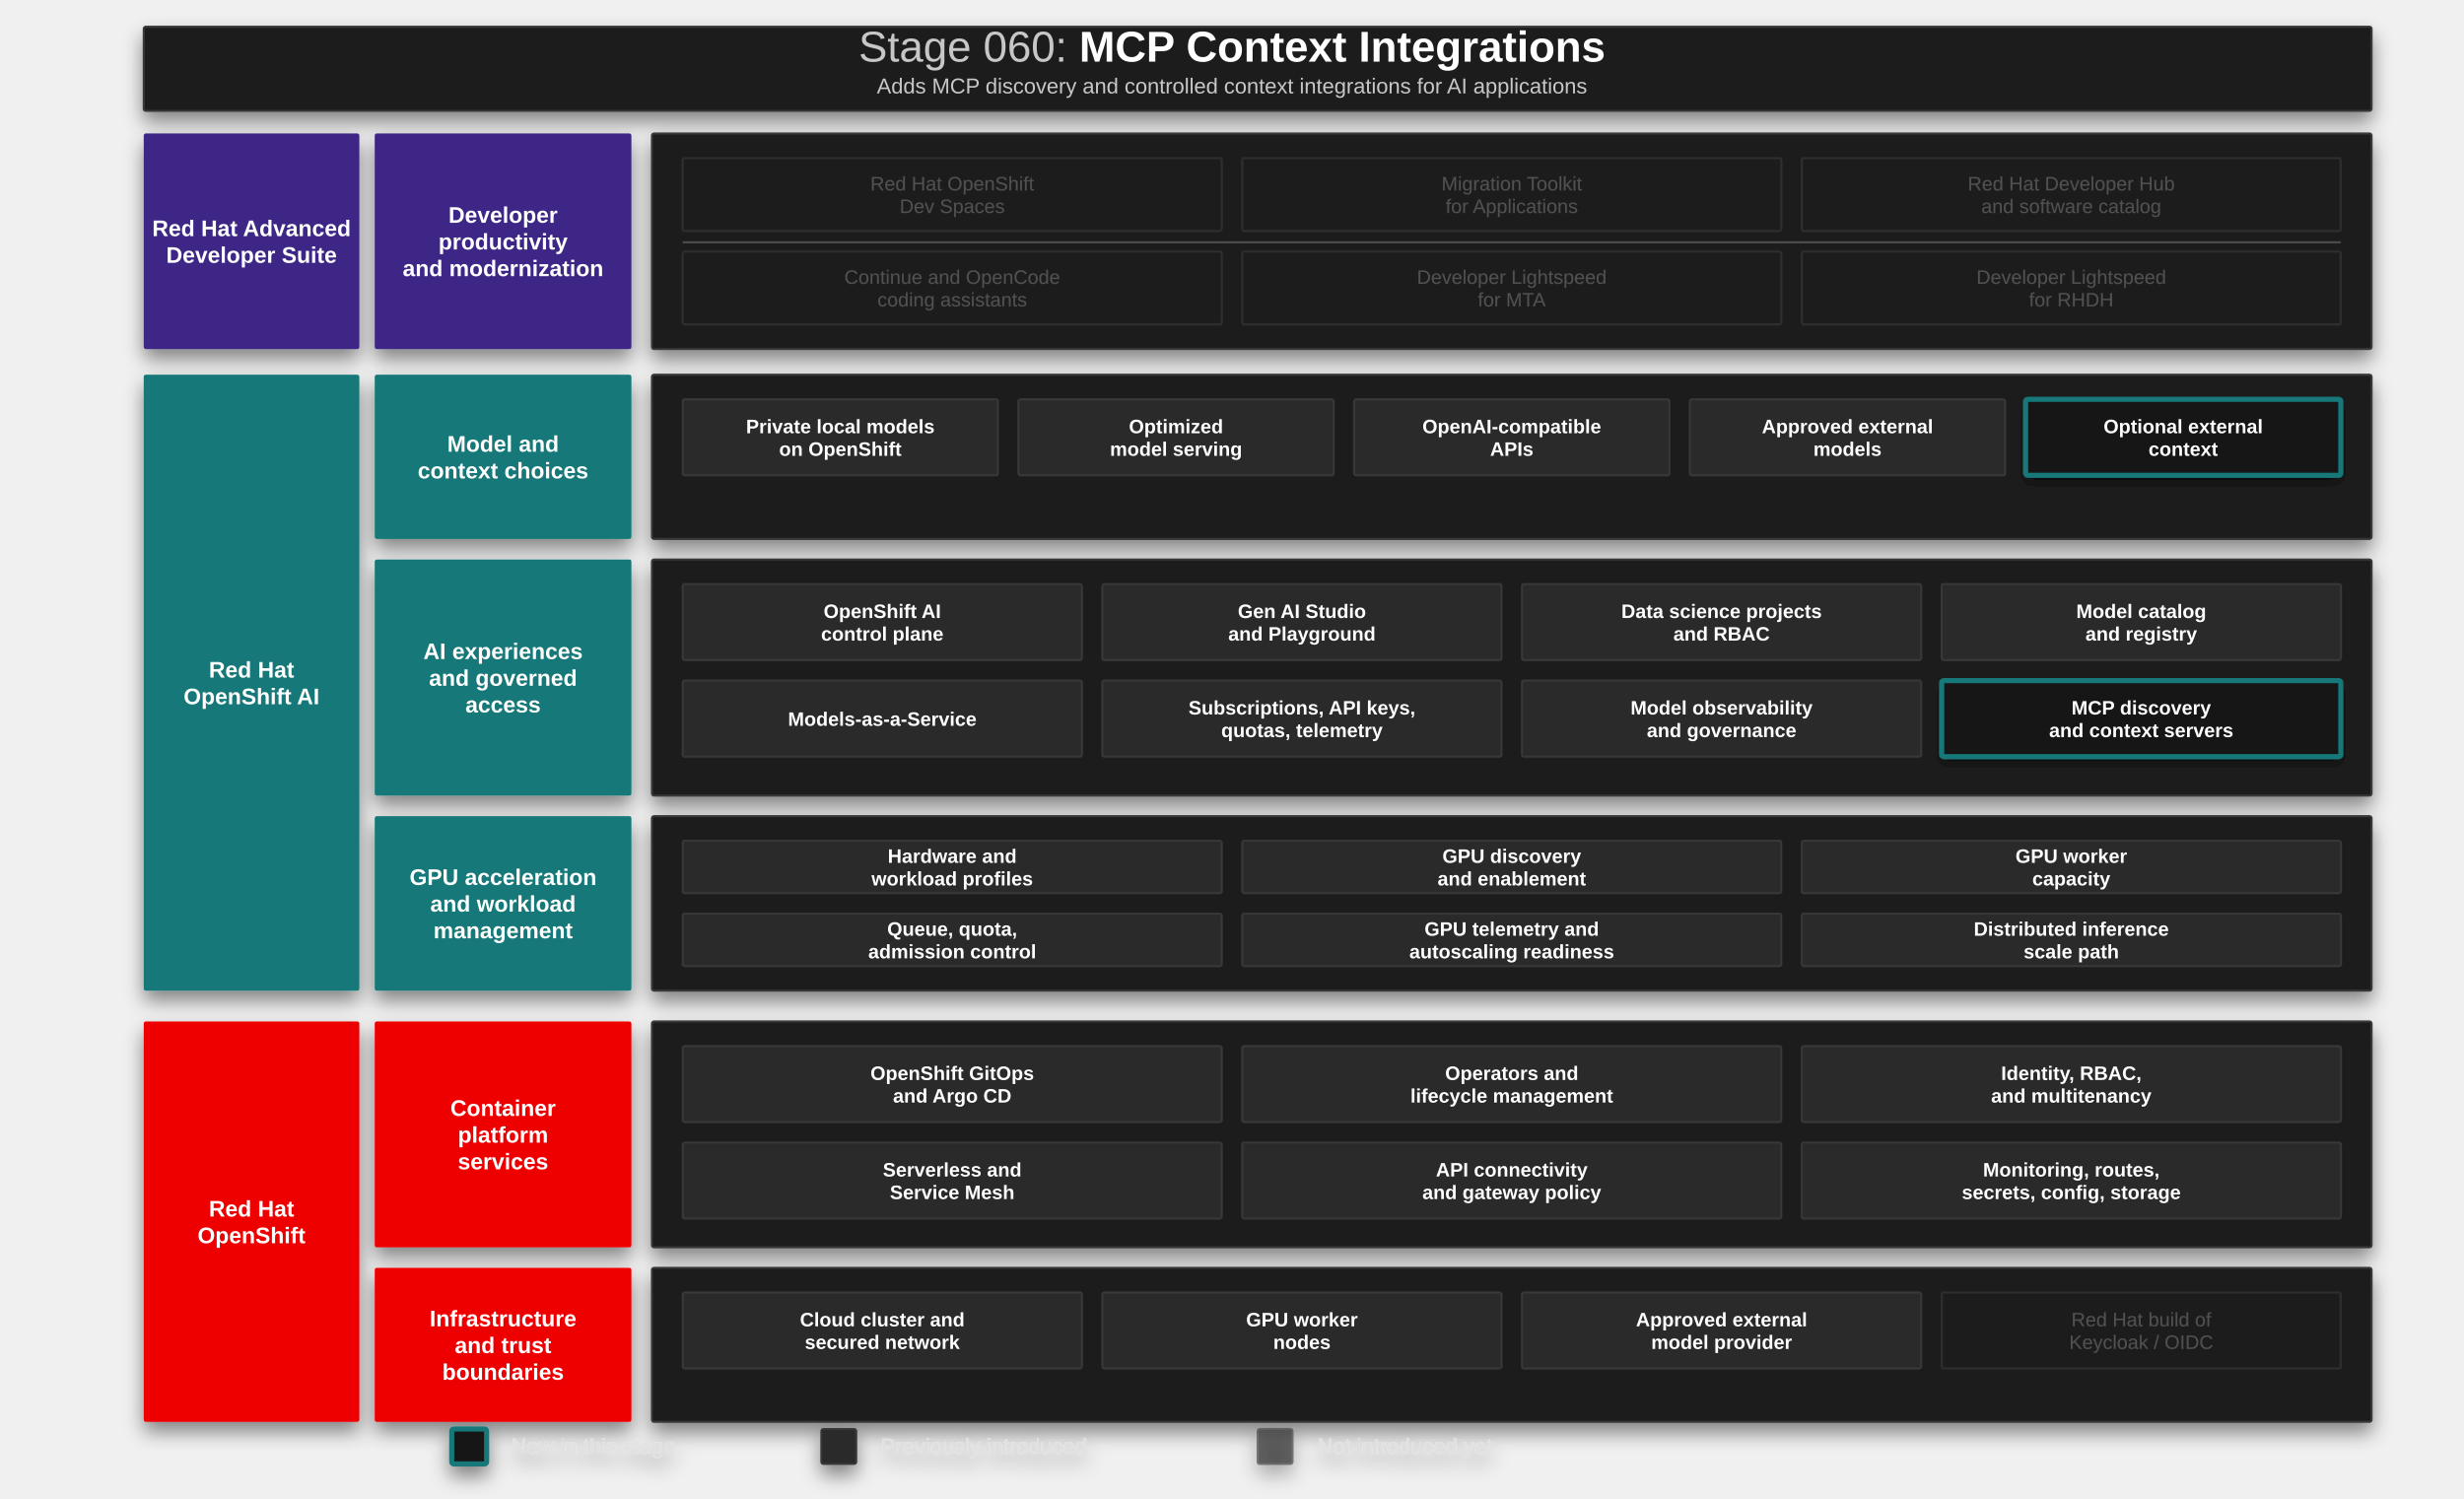
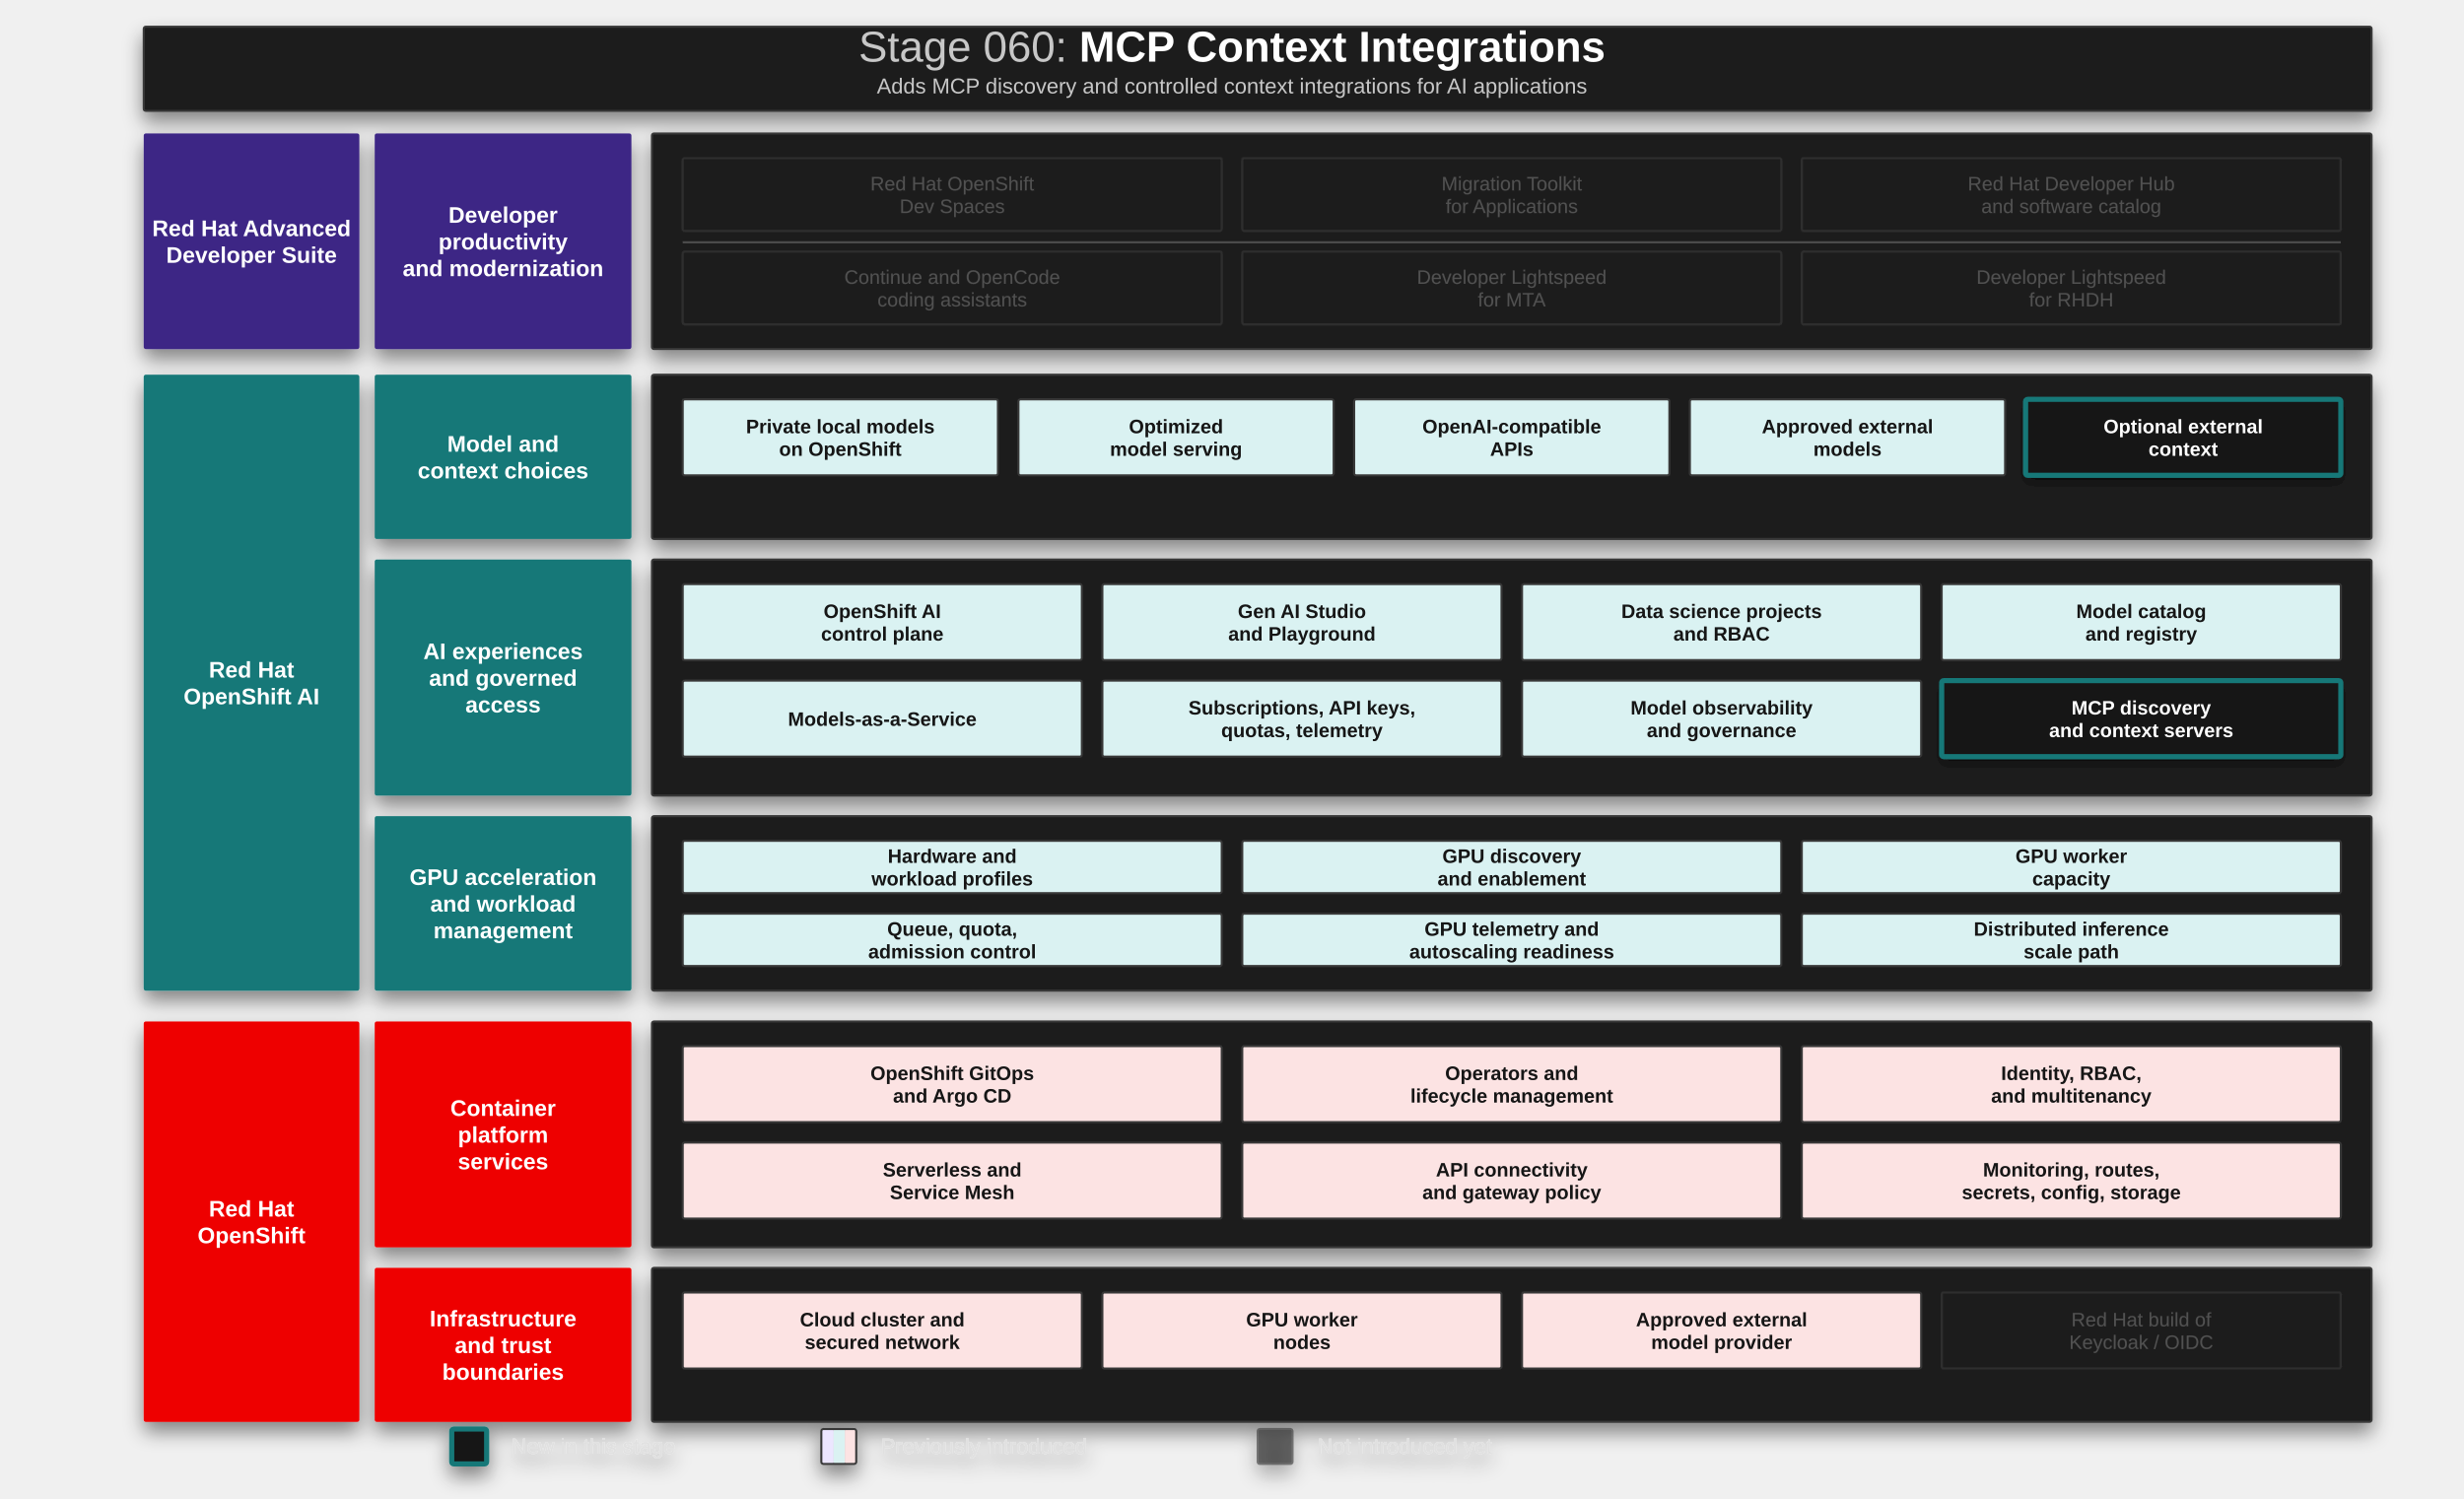
<svg xmlns="http://www.w3.org/2000/svg" width="2400" height="1460" viewBox="0 0 2400 1460" role="img" aria-labelledby="title desc">
  <style>.display{font-family:'Red Hat Display','Arial',sans-serif}.body{font-family:'Red Hat Text','Arial',sans-serif}</style>
  <defs>
    <filter id="lift" x="-20%" y="-20%" width="140%" height="140%">
      <feDropShadow dx="0" dy="6" stdDeviation="5" flood-color="#000" flood-opacity="0.55" />
    </filter>
    <filter id="panelShadow" x="-8%" y="-8%" width="116%" height="116%">
      <feDropShadow dx="0" dy="10" stdDeviation="9" flood-color="#000" flood-opacity="0.45" />
    </filter>
  </defs>
  <g filter="url(#panelShadow)">
    <rect x="140" y="26" width="2170" height="82" rx="2" fill="#1f1f1f" stroke="#383838" stroke-width="2" />
    <text x="1200" y="60" class="display" font-size="42" fill="#ffffff" font-weight="700" text-anchor="middle">
      <tspan fill="#c7c7c7" font-weight="500">Stage 060:</tspan> MCP Context Integrations</text>
    <text x="1200" y="91" class="body" font-size="21" fill="#c7c7c7" text-anchor="middle">Adds MCP discovery and controlled context integrations for AI applications</text>
    <rect x="140" y="130" width="210" height="210" rx="2" fill="#3d2785" stroke="#3d2785" stroke-width="0" />
    <text x="245" y="230" class="body" font-size="22" fill="#ffffff" font-weight="700" text-anchor="middle">Red Hat Advanced</text>
    <text x="245" y="256" class="body" font-size="22" fill="#ffffff" font-weight="700" text-anchor="middle">Developer Suite</text>
    <rect x="140" y="365" width="210" height="600" rx="2" fill="#147878" stroke="#147878" stroke-width="0" />
    <text x="245" y="660" class="body" font-size="22" fill="#ffffff" font-weight="700" text-anchor="middle">Red Hat</text>
    <text x="245" y="686" class="body" font-size="22" fill="#ffffff" font-weight="700" text-anchor="middle">OpenShift AI</text>
    <rect x="140" y="995" width="210" height="390" rx="2" fill="#ee0000" stroke="#ee0000" stroke-width="0" />
    <text x="245" y="1185" class="body" font-size="22" fill="#ffffff" font-weight="700" text-anchor="middle">Red Hat</text>
    <text x="245" y="1211" class="body" font-size="22" fill="#ffffff" font-weight="700" text-anchor="middle">OpenShift</text>
    <rect x="365" y="130" width="250" height="210" rx="2" fill="#3d2785" stroke="#3d2785" stroke-width="0" />
    <text x="490" y="217" class="body" font-size="22" fill="#ffffff" font-weight="700" text-anchor="middle">Developer</text>
    <text x="490" y="243" class="body" font-size="22" fill="#ffffff" font-weight="700" text-anchor="middle">productivity</text>
    <text x="490" y="269" class="body" font-size="22" fill="#ffffff" font-weight="700" text-anchor="middle">and modernization</text>
    <rect x="635" y="130" width="1675" height="210" rx="2" fill="#1f1f1f" stroke="#383838" stroke-width="2" />
    <g opacity="0.62">
      <rect x="665" y="154" width="525" height="71" rx="2" fill="#1f1f1f" stroke="#383838" stroke-width="2" />
      <text x="927.5" y="185.5" class="body" font-size="19" fill="#707070" font-weight="450" text-anchor="middle">Red Hat OpenShift</text>
      <text x="927.5" y="207.5" class="body" font-size="19" fill="#707070" font-weight="450" text-anchor="middle">Dev Spaces</text>
    </g>
    <g opacity="0.62">
      <rect x="1210" y="154" width="525" height="71" rx="2" fill="#1f1f1f" stroke="#383838" stroke-width="2" />
      <text x="1472.5" y="185.5" class="body" font-size="19" fill="#707070" font-weight="450" text-anchor="middle">Migration Toolkit</text>
      <text x="1472.5" y="207.5" class="body" font-size="19" fill="#707070" font-weight="450" text-anchor="middle">for Applications</text>
    </g>
    <g opacity="0.62">
      <rect x="1755" y="154" width="525" height="71" rx="2" fill="#1f1f1f" stroke="#383838" stroke-width="2" />
      <text x="2017.5" y="185.5" class="body" font-size="19" fill="#707070" font-weight="450" text-anchor="middle">Red Hat Developer Hub</text>
      <text x="2017.5" y="207.5" class="body" font-size="19" fill="#707070" font-weight="450" text-anchor="middle">and software catalog</text>
    </g>
    <g opacity="0.62">
      <rect x="665" y="245" width="525" height="71" rx="2" fill="#1f1f1f" stroke="#383838" stroke-width="2" />
      <text x="927.5" y="276.5" class="body" font-size="19" fill="#707070" font-weight="450" text-anchor="middle">Continue and OpenCode</text>
      <text x="927.5" y="298.5" class="body" font-size="19" fill="#707070" font-weight="450" text-anchor="middle">coding assistants</text>
    </g>
    <g opacity="0.62">
      <rect x="1210" y="245" width="525" height="71" rx="2" fill="#1f1f1f" stroke="#383838" stroke-width="2" />
      <text x="1472.5" y="276.5" class="body" font-size="19" fill="#707070" font-weight="450" text-anchor="middle">Developer Lightspeed</text>
      <text x="1472.5" y="298.5" class="body" font-size="19" fill="#707070" font-weight="450" text-anchor="middle">for MTA</text>
    </g>
    <g opacity="0.62">
      <rect x="1755" y="245" width="525" height="71" rx="2" fill="#1f1f1f" stroke="#383838" stroke-width="2" />
      <text x="2017.5" y="276.5" class="body" font-size="19" fill="#707070" font-weight="450" text-anchor="middle">Developer Lightspeed</text>
      <text x="2017.5" y="298.5" class="body" font-size="19" fill="#707070" font-weight="450" text-anchor="middle">for RHDH</text>
    </g>
    <line x1="665" y1="236" x2="2280" y2="236" stroke="#4d4d4d" stroke-width="2" />
    <rect x="365" y="365" width="250" height="160" rx="2" fill="#147878" stroke="#147878" stroke-width="0" />
    <text x="490" y="440" class="body" font-size="22" fill="#ffffff" font-weight="700" text-anchor="middle">Model and</text>
    <text x="490" y="466" class="body" font-size="22" fill="#ffffff" font-weight="700" text-anchor="middle">context choices</text>
    <rect x="635" y="365" width="1675" height="160" rx="2" fill="#1f1f1f" stroke="#383838" stroke-width="2" />
    <g>
-       <rect x="665" y="389" width="307" height="74" rx="2" fill="#292929" stroke="#383838" stroke-width="2" />
-       <text x="818.5" y="422" class="body" font-size="19" fill="#ffffff" font-weight="550" text-anchor="middle">Private local models</text>
-       <text x="818.5" y="444" class="body" font-size="19" fill="#ffffff" font-weight="550" text-anchor="middle">on OpenShift</text>
-     </g>
-     <g>
-       <rect x="992" y="389" width="307" height="74" rx="2" fill="#292929" stroke="#383838" stroke-width="2" />
-       <text x="1145.5" y="422" class="body" font-size="19" fill="#ffffff" font-weight="550" text-anchor="middle">Optimized</text>
-       <text x="1145.5" y="444" class="body" font-size="19" fill="#ffffff" font-weight="550" text-anchor="middle">model serving</text>
-     </g>
-     <g>
-       <rect x="1319" y="389" width="307" height="74" rx="2" fill="#292929" stroke="#383838" stroke-width="2" />
-       <text x="1472.5" y="422" class="body" font-size="19" fill="#ffffff" font-weight="550" text-anchor="middle">OpenAI-compatible</text>
-       <text x="1472.5" y="444" class="body" font-size="19" fill="#ffffff" font-weight="550" text-anchor="middle">APIs</text>
-     </g>
-     <g>
-       <rect x="1646" y="389" width="307" height="74" rx="2" fill="#292929" stroke="#383838" stroke-width="2" />
-       <text x="1799.5" y="422" class="body" font-size="19" fill="#ffffff" font-weight="550" text-anchor="middle">Approved external</text>
-       <text x="1799.5" y="444" class="body" font-size="19" fill="#ffffff" font-weight="550" text-anchor="middle">models</text>
+       <rect x="665" y="389" width="307" height="74" rx="2" fill="#daf2f2" stroke="#383838" stroke-width="2" />
+       <text x="818.5" y="422" class="body" font-size="19" fill="#151515" font-weight="650" text-anchor="middle">Private local models</text>
+       <text x="818.5" y="444" class="body" font-size="19" fill="#151515" font-weight="650" text-anchor="middle">on OpenShift</text>
+     </g>
+     <g>
+       <rect x="992" y="389" width="307" height="74" rx="2" fill="#daf2f2" stroke="#383838" stroke-width="2" />
+       <text x="1145.5" y="422" class="body" font-size="19" fill="#151515" font-weight="650" text-anchor="middle">Optimized</text>
+       <text x="1145.5" y="444" class="body" font-size="19" fill="#151515" font-weight="650" text-anchor="middle">model serving</text>
+     </g>
+     <g>
+       <rect x="1319" y="389" width="307" height="74" rx="2" fill="#daf2f2" stroke="#383838" stroke-width="2" />
+       <text x="1472.5" y="422" class="body" font-size="19" fill="#151515" font-weight="650" text-anchor="middle">OpenAI-compatible</text>
+       <text x="1472.5" y="444" class="body" font-size="19" fill="#151515" font-weight="650" text-anchor="middle">APIs</text>
+     </g>
+     <g>
+       <rect x="1646" y="389" width="307" height="74" rx="2" fill="#daf2f2" stroke="#383838" stroke-width="2" />
+       <text x="1799.5" y="422" class="body" font-size="19" fill="#151515" font-weight="650" text-anchor="middle">Approved external</text>
+       <text x="1799.5" y="444" class="body" font-size="19" fill="#151515" font-weight="650" text-anchor="middle">models</text>
    </g>
    <g filter="url(#lift)">
      <rect x="1973" y="389" width="307" height="74" rx="2" fill="#151515" stroke="#147878" stroke-width="5" />
      <text x="2126.5" y="422" class="body" font-size="19" fill="#ffffff" font-weight="700" text-anchor="middle">Optional external</text>
      <text x="2126.5" y="444" class="body" font-size="19" fill="#ffffff" font-weight="700" text-anchor="middle">context</text>
    </g>
    <rect x="365" y="545" width="250" height="230" rx="2" fill="#147878" stroke="#147878" stroke-width="0" />
    <text x="490" y="642" class="body" font-size="22" fill="#ffffff" font-weight="700" text-anchor="middle">AI experiences</text>
    <text x="490" y="668" class="body" font-size="22" fill="#ffffff" font-weight="700" text-anchor="middle">and governed</text>
    <text x="490" y="694" class="body" font-size="22" fill="#ffffff" font-weight="700" text-anchor="middle">access</text>
    <rect x="635" y="545" width="1675" height="230" rx="2" fill="#1f1f1f" stroke="#383838" stroke-width="2" />
    <g>
-       <rect x="665" y="569" width="388.75" height="74" rx="2" fill="#292929" stroke="#383838" stroke-width="2" />
-       <text x="859.375" y="602" class="body" font-size="19" fill="#ffffff" font-weight="550" text-anchor="middle">OpenShift AI</text>
-       <text x="859.375" y="624" class="body" font-size="19" fill="#ffffff" font-weight="550" text-anchor="middle">control plane</text>
-     </g>
-     <g>
-       <rect x="1073.75" y="569" width="388.75" height="74" rx="2" fill="#292929" stroke="#383838" stroke-width="2" />
-       <text x="1268.125" y="602" class="body" font-size="19" fill="#ffffff" font-weight="550" text-anchor="middle">Gen AI Studio</text>
-       <text x="1268.125" y="624" class="body" font-size="19" fill="#ffffff" font-weight="550" text-anchor="middle">and Playground</text>
-     </g>
-     <g>
-       <rect x="1482.5" y="569" width="388.75" height="74" rx="2" fill="#292929" stroke="#383838" stroke-width="2" />
-       <text x="1676.875" y="602" class="body" font-size="19" fill="#ffffff" font-weight="550" text-anchor="middle">Data science projects</text>
-       <text x="1676.875" y="624" class="body" font-size="19" fill="#ffffff" font-weight="550" text-anchor="middle">and RBAC</text>
-     </g>
-     <g>
-       <rect x="1891.25" y="569" width="388.75" height="74" rx="2" fill="#292929" stroke="#383838" stroke-width="2" />
-       <text x="2085.625" y="602" class="body" font-size="19" fill="#ffffff" font-weight="550" text-anchor="middle">Model catalog</text>
-       <text x="2085.625" y="624" class="body" font-size="19" fill="#ffffff" font-weight="550" text-anchor="middle">and registry</text>
-     </g>
-     <g>
-       <rect x="665" y="663" width="388.75" height="74" rx="2" fill="#292929" stroke="#383838" stroke-width="2" />
-       <text x="859.375" y="707" class="body" font-size="19" fill="#ffffff" font-weight="550" text-anchor="middle">Models-as-a-Service</text>
-     </g>
-     <g>
-       <rect x="1073.75" y="663" width="388.75" height="74" rx="2" fill="#292929" stroke="#383838" stroke-width="2" />
-       <text x="1268.125" y="696" class="body" font-size="19" fill="#ffffff" font-weight="550" text-anchor="middle">Subscriptions, API keys,</text>
-       <text x="1268.125" y="718" class="body" font-size="19" fill="#ffffff" font-weight="550" text-anchor="middle">quotas, telemetry</text>
-     </g>
-     <g>
-       <rect x="1482.5" y="663" width="388.75" height="74" rx="2" fill="#292929" stroke="#383838" stroke-width="2" />
-       <text x="1676.875" y="696" class="body" font-size="19" fill="#ffffff" font-weight="550" text-anchor="middle">Model observability</text>
-       <text x="1676.875" y="718" class="body" font-size="19" fill="#ffffff" font-weight="550" text-anchor="middle">and governance</text>
+       <rect x="665" y="569" width="388.75" height="74" rx="2" fill="#daf2f2" stroke="#383838" stroke-width="2" />
+       <text x="859.375" y="602" class="body" font-size="19" fill="#151515" font-weight="650" text-anchor="middle">OpenShift AI</text>
+       <text x="859.375" y="624" class="body" font-size="19" fill="#151515" font-weight="650" text-anchor="middle">control plane</text>
+     </g>
+     <g>
+       <rect x="1073.75" y="569" width="388.75" height="74" rx="2" fill="#daf2f2" stroke="#383838" stroke-width="2" />
+       <text x="1268.125" y="602" class="body" font-size="19" fill="#151515" font-weight="650" text-anchor="middle">Gen AI Studio</text>
+       <text x="1268.125" y="624" class="body" font-size="19" fill="#151515" font-weight="650" text-anchor="middle">and Playground</text>
+     </g>
+     <g>
+       <rect x="1482.5" y="569" width="388.75" height="74" rx="2" fill="#daf2f2" stroke="#383838" stroke-width="2" />
+       <text x="1676.875" y="602" class="body" font-size="19" fill="#151515" font-weight="650" text-anchor="middle">Data science projects</text>
+       <text x="1676.875" y="624" class="body" font-size="19" fill="#151515" font-weight="650" text-anchor="middle">and RBAC</text>
+     </g>
+     <g>
+       <rect x="1891.25" y="569" width="388.75" height="74" rx="2" fill="#daf2f2" stroke="#383838" stroke-width="2" />
+       <text x="2085.625" y="602" class="body" font-size="19" fill="#151515" font-weight="650" text-anchor="middle">Model catalog</text>
+       <text x="2085.625" y="624" class="body" font-size="19" fill="#151515" font-weight="650" text-anchor="middle">and registry</text>
+     </g>
+     <g>
+       <rect x="665" y="663" width="388.75" height="74" rx="2" fill="#daf2f2" stroke="#383838" stroke-width="2" />
+       <text x="859.375" y="707" class="body" font-size="19" fill="#151515" font-weight="650" text-anchor="middle">Models-as-a-Service</text>
+     </g>
+     <g>
+       <rect x="1073.75" y="663" width="388.75" height="74" rx="2" fill="#daf2f2" stroke="#383838" stroke-width="2" />
+       <text x="1268.125" y="696" class="body" font-size="19" fill="#151515" font-weight="650" text-anchor="middle">Subscriptions, API keys,</text>
+       <text x="1268.125" y="718" class="body" font-size="19" fill="#151515" font-weight="650" text-anchor="middle">quotas, telemetry</text>
+     </g>
+     <g>
+       <rect x="1482.5" y="663" width="388.75" height="74" rx="2" fill="#daf2f2" stroke="#383838" stroke-width="2" />
+       <text x="1676.875" y="696" class="body" font-size="19" fill="#151515" font-weight="650" text-anchor="middle">Model observability</text>
+       <text x="1676.875" y="718" class="body" font-size="19" fill="#151515" font-weight="650" text-anchor="middle">and governance</text>
    </g>
    <g filter="url(#lift)">
      <rect x="1891.25" y="663" width="388.75" height="74" rx="2" fill="#151515" stroke="#147878" stroke-width="5" />
      <text x="2085.625" y="696" class="body" font-size="19" fill="#ffffff" font-weight="700" text-anchor="middle">MCP discovery</text>
      <text x="2085.625" y="718" class="body" font-size="19" fill="#ffffff" font-weight="700" text-anchor="middle">and context servers</text>
    </g>
    <rect x="365" y="795" width="250" height="170" rx="2" fill="#147878" stroke="#147878" stroke-width="0" />
    <text x="490" y="862" class="body" font-size="22" fill="#ffffff" font-weight="700" text-anchor="middle">GPU acceleration</text>
    <text x="490" y="888" class="body" font-size="22" fill="#ffffff" font-weight="700" text-anchor="middle">and workload</text>
    <text x="490" y="914" class="body" font-size="22" fill="#ffffff" font-weight="700" text-anchor="middle">management</text>
    <rect x="635" y="795" width="1675" height="170" rx="2" fill="#1f1f1f" stroke="#383838" stroke-width="2" />
    <g>
-       <rect x="665" y="819" width="525" height="51" rx="2" fill="#292929" stroke="#383838" stroke-width="2" />
-       <text x="927.5" y="840.5" class="body" font-size="19" fill="#ffffff" font-weight="550" text-anchor="middle">Hardware and</text>
-       <text x="927.5" y="862.5" class="body" font-size="19" fill="#ffffff" font-weight="550" text-anchor="middle">workload profiles</text>
-     </g>
-     <g>
-       <rect x="1210" y="819" width="525" height="51" rx="2" fill="#292929" stroke="#383838" stroke-width="2" />
-       <text x="1472.5" y="840.5" class="body" font-size="19" fill="#ffffff" font-weight="550" text-anchor="middle">GPU discovery</text>
-       <text x="1472.5" y="862.5" class="body" font-size="19" fill="#ffffff" font-weight="550" text-anchor="middle">and enablement</text>
-     </g>
-     <g>
-       <rect x="1755" y="819" width="525" height="51" rx="2" fill="#292929" stroke="#383838" stroke-width="2" />
-       <text x="2017.5" y="840.5" class="body" font-size="19" fill="#ffffff" font-weight="550" text-anchor="middle">GPU worker</text>
-       <text x="2017.5" y="862.5" class="body" font-size="19" fill="#ffffff" font-weight="550" text-anchor="middle">capacity</text>
-     </g>
-     <g>
-       <rect x="665" y="890" width="525" height="51" rx="2" fill="#292929" stroke="#383838" stroke-width="2" />
-       <text x="927.5" y="911.5" class="body" font-size="19" fill="#ffffff" font-weight="550" text-anchor="middle">Queue, quota,</text>
-       <text x="927.5" y="933.5" class="body" font-size="19" fill="#ffffff" font-weight="550" text-anchor="middle">admission control</text>
-     </g>
-     <g>
-       <rect x="1210" y="890" width="525" height="51" rx="2" fill="#292929" stroke="#383838" stroke-width="2" />
-       <text x="1472.5" y="911.5" class="body" font-size="19" fill="#ffffff" font-weight="550" text-anchor="middle">GPU telemetry and</text>
-       <text x="1472.5" y="933.5" class="body" font-size="19" fill="#ffffff" font-weight="550" text-anchor="middle">autoscaling readiness</text>
-     </g>
-     <g>
-       <rect x="1755" y="890" width="525" height="51" rx="2" fill="#292929" stroke="#383838" stroke-width="2" />
-       <text x="2017.5" y="911.5" class="body" font-size="19" fill="#ffffff" font-weight="550" text-anchor="middle">Distributed inference</text>
-       <text x="2017.5" y="933.5" class="body" font-size="19" fill="#ffffff" font-weight="550" text-anchor="middle">scale path</text>
+       <rect x="665" y="819" width="525" height="51" rx="2" fill="#daf2f2" stroke="#383838" stroke-width="2" />
+       <text x="927.5" y="840.5" class="body" font-size="19" fill="#151515" font-weight="650" text-anchor="middle">Hardware and</text>
+       <text x="927.5" y="862.5" class="body" font-size="19" fill="#151515" font-weight="650" text-anchor="middle">workload profiles</text>
+     </g>
+     <g>
+       <rect x="1210" y="819" width="525" height="51" rx="2" fill="#daf2f2" stroke="#383838" stroke-width="2" />
+       <text x="1472.5" y="840.5" class="body" font-size="19" fill="#151515" font-weight="650" text-anchor="middle">GPU discovery</text>
+       <text x="1472.5" y="862.5" class="body" font-size="19" fill="#151515" font-weight="650" text-anchor="middle">and enablement</text>
+     </g>
+     <g>
+       <rect x="1755" y="819" width="525" height="51" rx="2" fill="#daf2f2" stroke="#383838" stroke-width="2" />
+       <text x="2017.5" y="840.5" class="body" font-size="19" fill="#151515" font-weight="650" text-anchor="middle">GPU worker</text>
+       <text x="2017.5" y="862.5" class="body" font-size="19" fill="#151515" font-weight="650" text-anchor="middle">capacity</text>
+     </g>
+     <g>
+       <rect x="665" y="890" width="525" height="51" rx="2" fill="#daf2f2" stroke="#383838" stroke-width="2" />
+       <text x="927.5" y="911.5" class="body" font-size="19" fill="#151515" font-weight="650" text-anchor="middle">Queue, quota,</text>
+       <text x="927.5" y="933.5" class="body" font-size="19" fill="#151515" font-weight="650" text-anchor="middle">admission control</text>
+     </g>
+     <g>
+       <rect x="1210" y="890" width="525" height="51" rx="2" fill="#daf2f2" stroke="#383838" stroke-width="2" />
+       <text x="1472.5" y="911.5" class="body" font-size="19" fill="#151515" font-weight="650" text-anchor="middle">GPU telemetry and</text>
+       <text x="1472.5" y="933.5" class="body" font-size="19" fill="#151515" font-weight="650" text-anchor="middle">autoscaling readiness</text>
+     </g>
+     <g>
+       <rect x="1755" y="890" width="525" height="51" rx="2" fill="#daf2f2" stroke="#383838" stroke-width="2" />
+       <text x="2017.5" y="911.5" class="body" font-size="19" fill="#151515" font-weight="650" text-anchor="middle">Distributed inference</text>
+       <text x="2017.5" y="933.5" class="body" font-size="19" fill="#151515" font-weight="650" text-anchor="middle">scale path</text>
    </g>
    <rect x="365" y="995" width="250" height="220" rx="2" fill="#ee0000" stroke="#ee0000" stroke-width="0" />
    <text x="490" y="1087" class="body" font-size="22" fill="#ffffff" font-weight="700" text-anchor="middle">Container</text>
    <text x="490" y="1113" class="body" font-size="22" fill="#ffffff" font-weight="700" text-anchor="middle">platform</text>
    <text x="490" y="1139" class="body" font-size="22" fill="#ffffff" font-weight="700" text-anchor="middle">services</text>
    <rect x="635" y="995" width="1675" height="220" rx="2" fill="#1f1f1f" stroke="#383838" stroke-width="2" />
    <g>
-       <rect x="665" y="1019" width="525" height="74" rx="2" fill="#292929" stroke="#383838" stroke-width="2" />
-       <text x="927.5" y="1052" class="body" font-size="19" fill="#ffffff" font-weight="550" text-anchor="middle">OpenShift GitOps</text>
-       <text x="927.5" y="1074" class="body" font-size="19" fill="#ffffff" font-weight="550" text-anchor="middle">and Argo CD</text>
-     </g>
-     <g>
-       <rect x="1210" y="1019" width="525" height="74" rx="2" fill="#292929" stroke="#383838" stroke-width="2" />
-       <text x="1472.5" y="1052" class="body" font-size="19" fill="#ffffff" font-weight="550" text-anchor="middle">Operators and</text>
-       <text x="1472.5" y="1074" class="body" font-size="19" fill="#ffffff" font-weight="550" text-anchor="middle">lifecycle management</text>
-     </g>
-     <g>
-       <rect x="1755" y="1019" width="525" height="74" rx="2" fill="#292929" stroke="#383838" stroke-width="2" />
-       <text x="2017.5" y="1052" class="body" font-size="19" fill="#ffffff" font-weight="550" text-anchor="middle">Identity, RBAC,</text>
-       <text x="2017.5" y="1074" class="body" font-size="19" fill="#ffffff" font-weight="550" text-anchor="middle">and multitenancy</text>
-     </g>
-     <g>
-       <rect x="665" y="1113" width="525" height="74" rx="2" fill="#292929" stroke="#383838" stroke-width="2" />
-       <text x="927.5" y="1146" class="body" font-size="19" fill="#ffffff" font-weight="550" text-anchor="middle">Serverless and</text>
-       <text x="927.5" y="1168" class="body" font-size="19" fill="#ffffff" font-weight="550" text-anchor="middle">Service Mesh</text>
-     </g>
-     <g>
-       <rect x="1210" y="1113" width="525" height="74" rx="2" fill="#292929" stroke="#383838" stroke-width="2" />
-       <text x="1472.5" y="1146" class="body" font-size="19" fill="#ffffff" font-weight="550" text-anchor="middle">API connectivity</text>
-       <text x="1472.5" y="1168" class="body" font-size="19" fill="#ffffff" font-weight="550" text-anchor="middle">and gateway policy</text>
-     </g>
-     <g>
-       <rect x="1755" y="1113" width="525" height="74" rx="2" fill="#292929" stroke="#383838" stroke-width="2" />
-       <text x="2017.5" y="1146" class="body" font-size="19" fill="#ffffff" font-weight="550" text-anchor="middle">Monitoring, routes,</text>
-       <text x="2017.5" y="1168" class="body" font-size="19" fill="#ffffff" font-weight="550" text-anchor="middle">secrets, config, storage</text>
+       <rect x="665" y="1019" width="525" height="74" rx="2" fill="#fce3e3" stroke="#383838" stroke-width="2" />
+       <text x="927.5" y="1052" class="body" font-size="19" fill="#151515" font-weight="650" text-anchor="middle">OpenShift GitOps</text>
+       <text x="927.5" y="1074" class="body" font-size="19" fill="#151515" font-weight="650" text-anchor="middle">and Argo CD</text>
+     </g>
+     <g>
+       <rect x="1210" y="1019" width="525" height="74" rx="2" fill="#fce3e3" stroke="#383838" stroke-width="2" />
+       <text x="1472.5" y="1052" class="body" font-size="19" fill="#151515" font-weight="650" text-anchor="middle">Operators and</text>
+       <text x="1472.5" y="1074" class="body" font-size="19" fill="#151515" font-weight="650" text-anchor="middle">lifecycle management</text>
+     </g>
+     <g>
+       <rect x="1755" y="1019" width="525" height="74" rx="2" fill="#fce3e3" stroke="#383838" stroke-width="2" />
+       <text x="2017.5" y="1052" class="body" font-size="19" fill="#151515" font-weight="650" text-anchor="middle">Identity, RBAC,</text>
+       <text x="2017.5" y="1074" class="body" font-size="19" fill="#151515" font-weight="650" text-anchor="middle">and multitenancy</text>
+     </g>
+     <g>
+       <rect x="665" y="1113" width="525" height="74" rx="2" fill="#fce3e3" stroke="#383838" stroke-width="2" />
+       <text x="927.5" y="1146" class="body" font-size="19" fill="#151515" font-weight="650" text-anchor="middle">Serverless and</text>
+       <text x="927.5" y="1168" class="body" font-size="19" fill="#151515" font-weight="650" text-anchor="middle">Service Mesh</text>
+     </g>
+     <g>
+       <rect x="1210" y="1113" width="525" height="74" rx="2" fill="#fce3e3" stroke="#383838" stroke-width="2" />
+       <text x="1472.5" y="1146" class="body" font-size="19" fill="#151515" font-weight="650" text-anchor="middle">API connectivity</text>
+       <text x="1472.5" y="1168" class="body" font-size="19" fill="#151515" font-weight="650" text-anchor="middle">and gateway policy</text>
+     </g>
+     <g>
+       <rect x="1755" y="1113" width="525" height="74" rx="2" fill="#fce3e3" stroke="#383838" stroke-width="2" />
+       <text x="2017.5" y="1146" class="body" font-size="19" fill="#151515" font-weight="650" text-anchor="middle">Monitoring, routes,</text>
+       <text x="2017.5" y="1168" class="body" font-size="19" fill="#151515" font-weight="650" text-anchor="middle">secrets, config, storage</text>
    </g>
    <rect x="365" y="1235" width="250" height="150" rx="2" fill="#ee0000" stroke="#ee0000" stroke-width="0" />
    <text x="490" y="1292" class="body" font-size="22" fill="#ffffff" font-weight="700" text-anchor="middle">Infrastructure</text>
    <text x="490" y="1318" class="body" font-size="22" fill="#ffffff" font-weight="700" text-anchor="middle">and trust</text>
    <text x="490" y="1344" class="body" font-size="22" fill="#ffffff" font-weight="700" text-anchor="middle">boundaries</text>
    <rect x="635" y="1235" width="1675" height="150" rx="2" fill="#1f1f1f" stroke="#383838" stroke-width="2" />
    <g>
-       <rect x="665" y="1259" width="388.75" height="74" rx="2" fill="#292929" stroke="#383838" stroke-width="2" />
-       <text x="859.375" y="1292" class="body" font-size="19" fill="#ffffff" font-weight="550" text-anchor="middle">Cloud cluster and</text>
-       <text x="859.375" y="1314" class="body" font-size="19" fill="#ffffff" font-weight="550" text-anchor="middle">secured network</text>
-     </g>
-     <g>
-       <rect x="1073.75" y="1259" width="388.75" height="74" rx="2" fill="#292929" stroke="#383838" stroke-width="2" />
-       <text x="1268.125" y="1292" class="body" font-size="19" fill="#ffffff" font-weight="550" text-anchor="middle">GPU worker</text>
-       <text x="1268.125" y="1314" class="body" font-size="19" fill="#ffffff" font-weight="550" text-anchor="middle">nodes</text>
-     </g>
-     <g>
-       <rect x="1482.5" y="1259" width="388.75" height="74" rx="2" fill="#292929" stroke="#383838" stroke-width="2" />
-       <text x="1676.875" y="1292" class="body" font-size="19" fill="#ffffff" font-weight="550" text-anchor="middle">Approved external</text>
-       <text x="1676.875" y="1314" class="body" font-size="19" fill="#ffffff" font-weight="550" text-anchor="middle">model provider</text>
+       <rect x="665" y="1259" width="388.75" height="74" rx="2" fill="#fce3e3" stroke="#383838" stroke-width="2" />
+       <text x="859.375" y="1292" class="body" font-size="19" fill="#151515" font-weight="650" text-anchor="middle">Cloud cluster and</text>
+       <text x="859.375" y="1314" class="body" font-size="19" fill="#151515" font-weight="650" text-anchor="middle">secured network</text>
+     </g>
+     <g>
+       <rect x="1073.75" y="1259" width="388.75" height="74" rx="2" fill="#fce3e3" stroke="#383838" stroke-width="2" />
+       <text x="1268.125" y="1292" class="body" font-size="19" fill="#151515" font-weight="650" text-anchor="middle">GPU worker</text>
+       <text x="1268.125" y="1314" class="body" font-size="19" fill="#151515" font-weight="650" text-anchor="middle">nodes</text>
+     </g>
+     <g>
+       <rect x="1482.5" y="1259" width="388.75" height="74" rx="2" fill="#fce3e3" stroke="#383838" stroke-width="2" />
+       <text x="1676.875" y="1292" class="body" font-size="19" fill="#151515" font-weight="650" text-anchor="middle">Approved external</text>
+       <text x="1676.875" y="1314" class="body" font-size="19" fill="#151515" font-weight="650" text-anchor="middle">model provider</text>
    </g>
    <g opacity="0.62">
      <rect x="1891.25" y="1259" width="388.75" height="74" rx="2" fill="#1f1f1f" stroke="#383838" stroke-width="2" />
      <text x="2085.625" y="1292" class="body" font-size="19" fill="#707070" font-weight="450" text-anchor="middle">Red Hat build of</text>
      <text x="2085.625" y="1314" class="body" font-size="19" fill="#707070" font-weight="450" text-anchor="middle">Keycloak / OIDC</text>
    </g>
    <rect x="440" y="1392" width="34" height="34" rx="2" fill="#151515" stroke="#147878" stroke-width="5" />
    <text x="498" y="1416" class="body" font-size="21" fill="#e0e0e0">New in this stage</text>
-     <rect x="800" y="1392" width="34" height="34" rx="2" fill="#292929" stroke="#383838" stroke-width="2" />
+     <rect x="800" y="1392" width="12" height="34" rx="2" fill="#ece6ff" stroke="#383838" stroke-width="0" />
+     <rect x="812" y="1392" width="11" height="34" rx="2" fill="#daf2f2" stroke="#383838" stroke-width="0" />
+     <rect x="823" y="1392" width="11" height="34" rx="2" fill="#fce3e3" stroke="#383838" stroke-width="0" />
+     <rect x="800" y="1392" width="34" height="34" rx="2" fill="none" stroke="#383838" stroke-width="2" />
    <text x="858" y="1416" class="body" font-size="21" fill="#e0e0e0">Previously introduced</text>
    <rect x="1225" y="1392" width="34" height="34" rx="2" fill="#1f1f1f" stroke="#383838" stroke-width="2" opacity="0.62" />
    <text x="1283" y="1416" class="body" font-size="21" fill="#e0e0e0">Not introduced yet</text>
  </g>
</svg>
